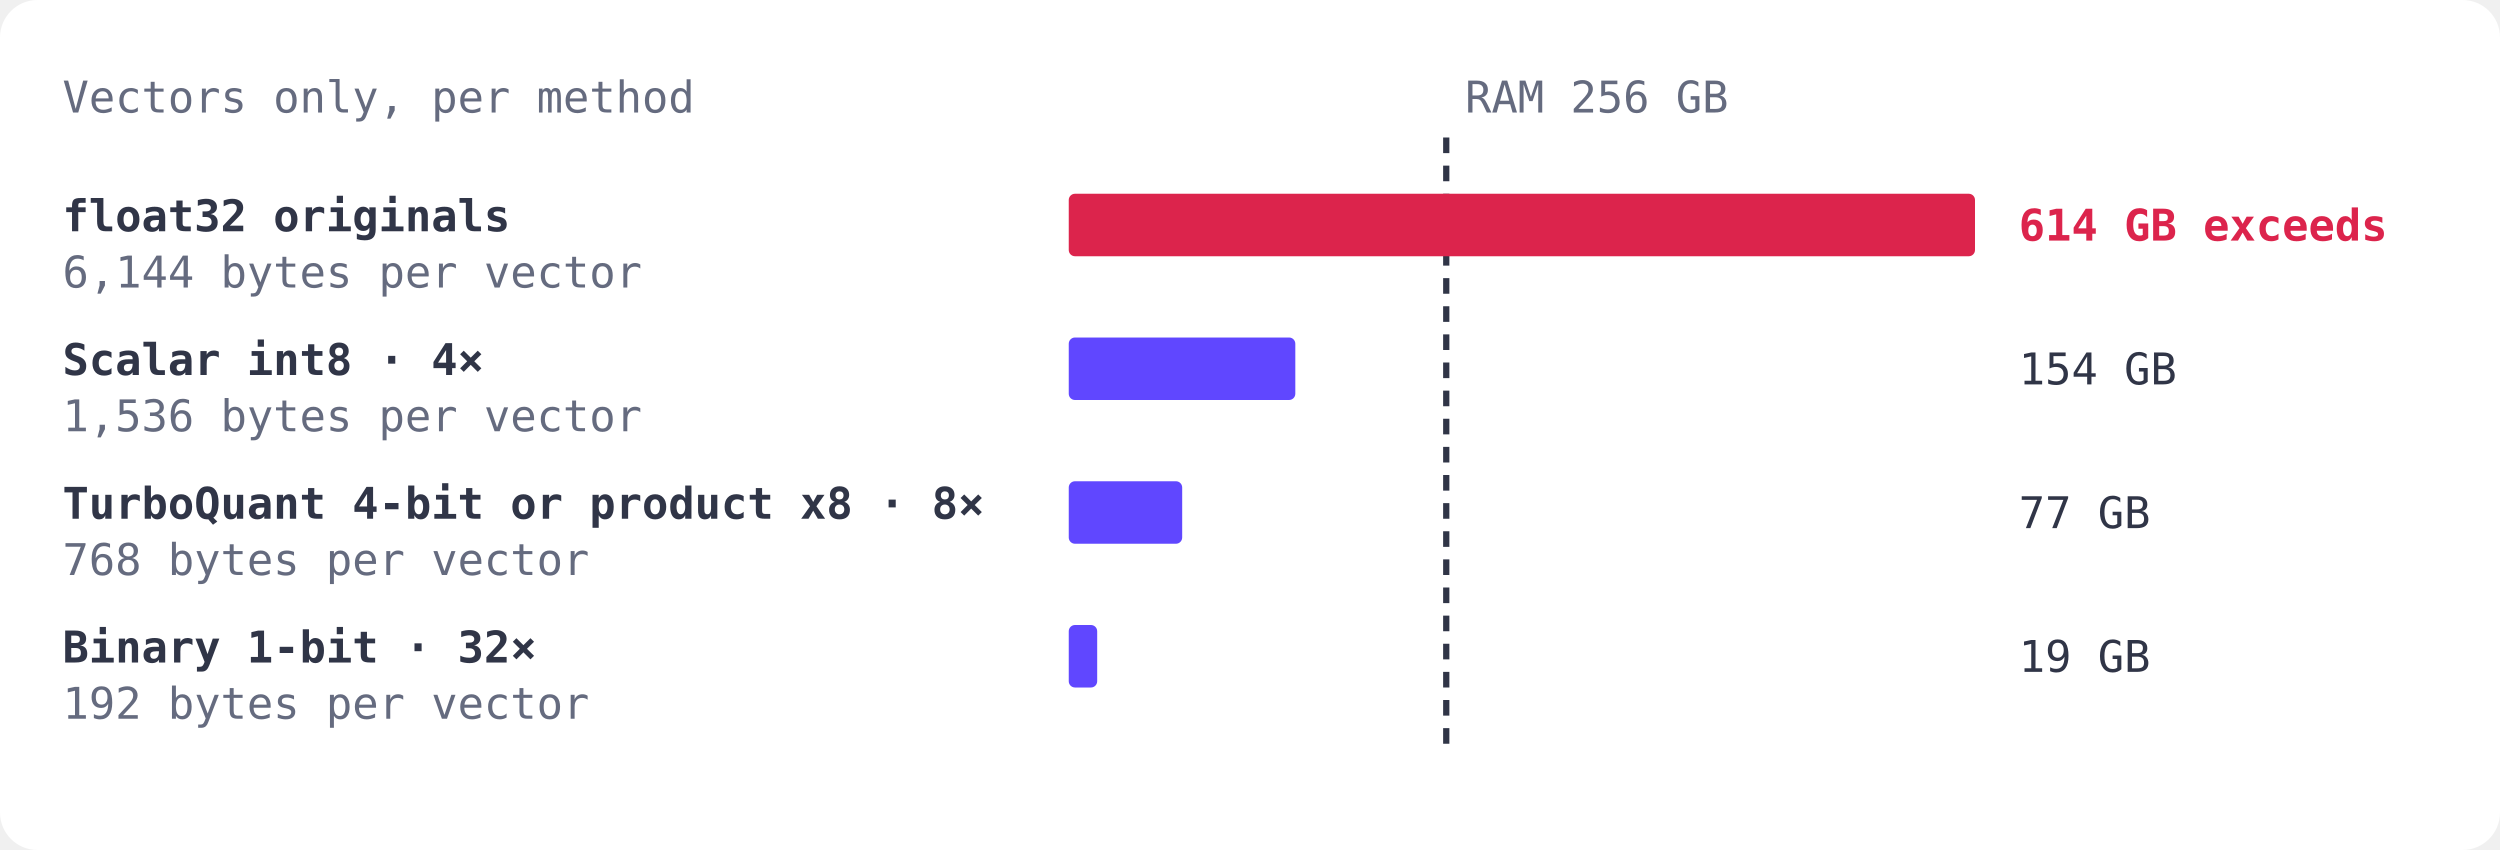
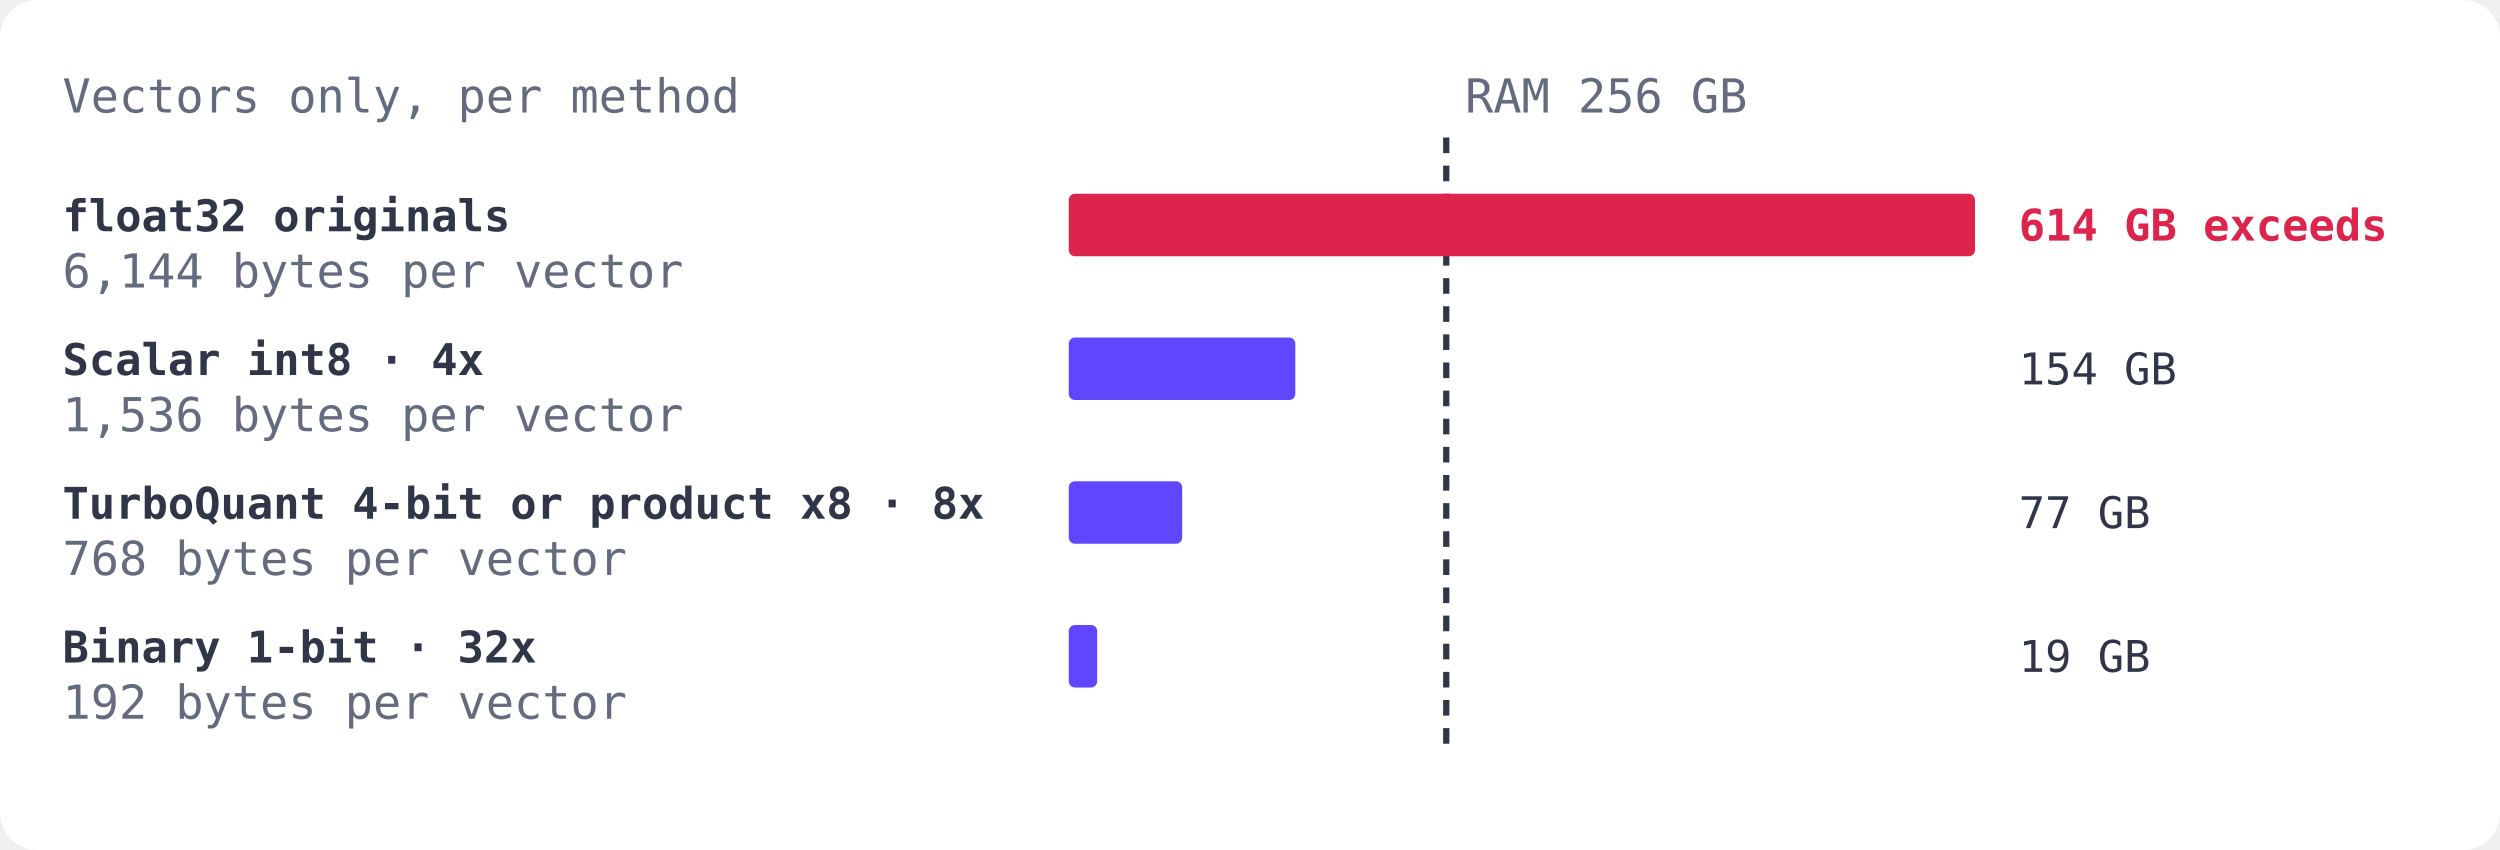
<svg xmlns="http://www.w3.org/2000/svg" viewBox="-20 -16 800 272" width="800" height="272" role="img" aria-labelledby="t4 d4">
  <style>
    text { font-family: 'Geist Mono', ui-monospace, Menlo, monospace; font-size: 14px; }
-     .qscale-h, .qscale-sub { fill: #656b7f; }
+     .qscale-h, .qscale-sub { fill: #656b7f; font-size: 15px; }
    .qscale-name { fill: #303547; font-weight: 600; }
    .qscale-num { fill: #303547; }
    .qscale-num.is-over { fill: #dc244c; font-weight: 600; }
    .qscale-bar.is-fit { fill: #6047ff; }
    .qscale-bar.is-over { fill: #dc244c; }
    .qscale-ram { stroke: #303547; stroke-width: 2; stroke-dasharray: 5 4; }
  </style>
  <rect x="-20" y="-16" width="800" height="272" fill="#FFFFFF" rx="12" />
  <text class="qscale-h" x="0" y="20">Vectors only, per method</text>
  <text class="qscale-h" x="448.833" y="20" text-anchor="start">RAM 256 GB</text>
  <line class="qscale-ram" x1="442.8" y1="28" x2="442.8" y2="222" />
  <text class="qscale-name" x="0" y="58">float32 originals</text>
  <text class="qscale-sub" x="0" y="76">6,144 bytes per vector</text>
  <rect class="qscale-bar is-over" x="322" y="46" width="290.0" height="20" rx="2" />
  <text class="qscale-num is-over" x="626" y="61">614 GB  exceeds</text>
-   <text class="qscale-name" x="0" y="104">Scalar int8 · 4×</text>
+   <text class="qscale-name" x="0" y="104">Scalar int8 · 4x</text>
  <text class="qscale-sub" x="0" y="122">1,536 bytes per vector</text>
  <rect class="qscale-bar is-fit" x="322" y="92" width="72.5" height="20" rx="2" />
  <text class="qscale-num " x="626" y="107">154 GB</text>
-   <text class="qscale-name" x="0" y="150">TurboQuant 4-bit or product x8 · 8×</text>
+   <text class="qscale-name" x="0" y="150">TurboQuant 4-bit or product x8 · 8x</text>
  <text class="qscale-sub" x="0" y="168">768 bytes per vector</text>
  <rect class="qscale-bar is-fit" x="322" y="138" width="36.3" height="20" rx="2" />
  <text class="qscale-num " x="626" y="153">77 GB</text>
-   <text class="qscale-name" x="0" y="196">Binary 1-bit · 32×</text>
+   <text class="qscale-name" x="0" y="196">Binary 1-bit · 32x</text>
  <text class="qscale-sub" x="0" y="214">192 bytes per vector</text>
  <rect class="qscale-bar is-fit" x="322" y="184" width="9.1" height="20" rx="2" />
  <text class="qscale-num " x="626" y="199">19 GB</text>
</svg>
